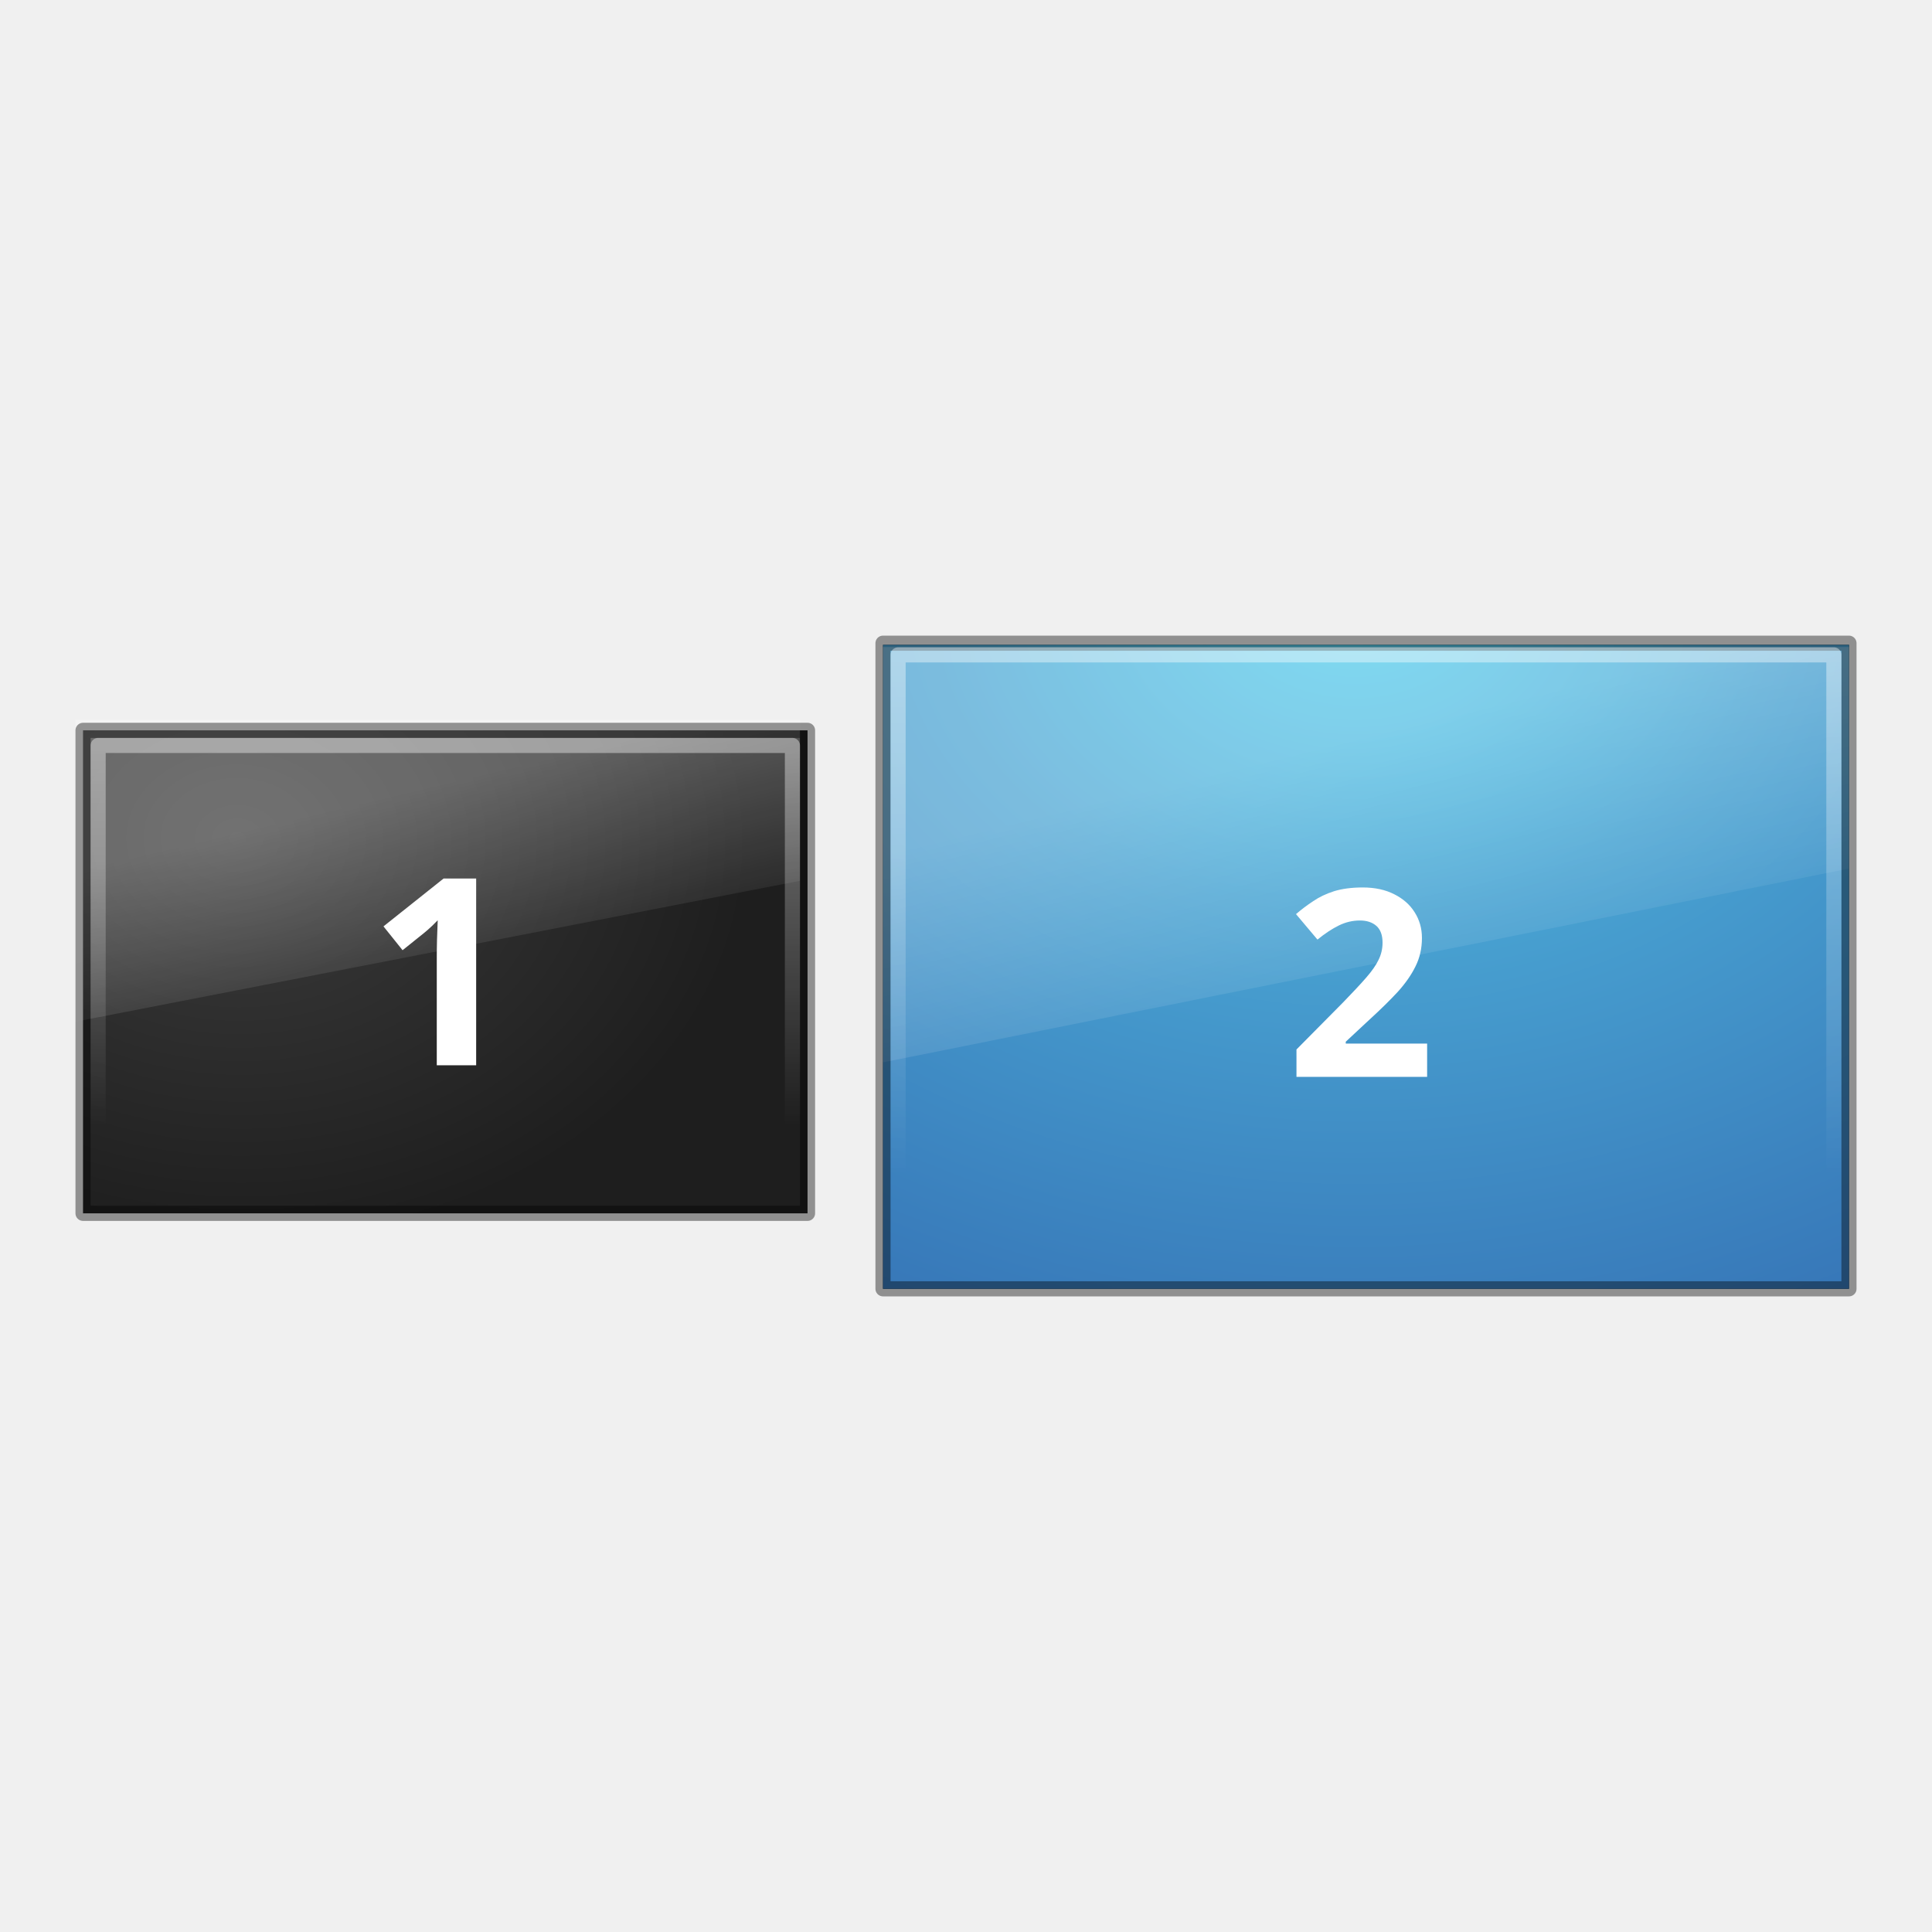
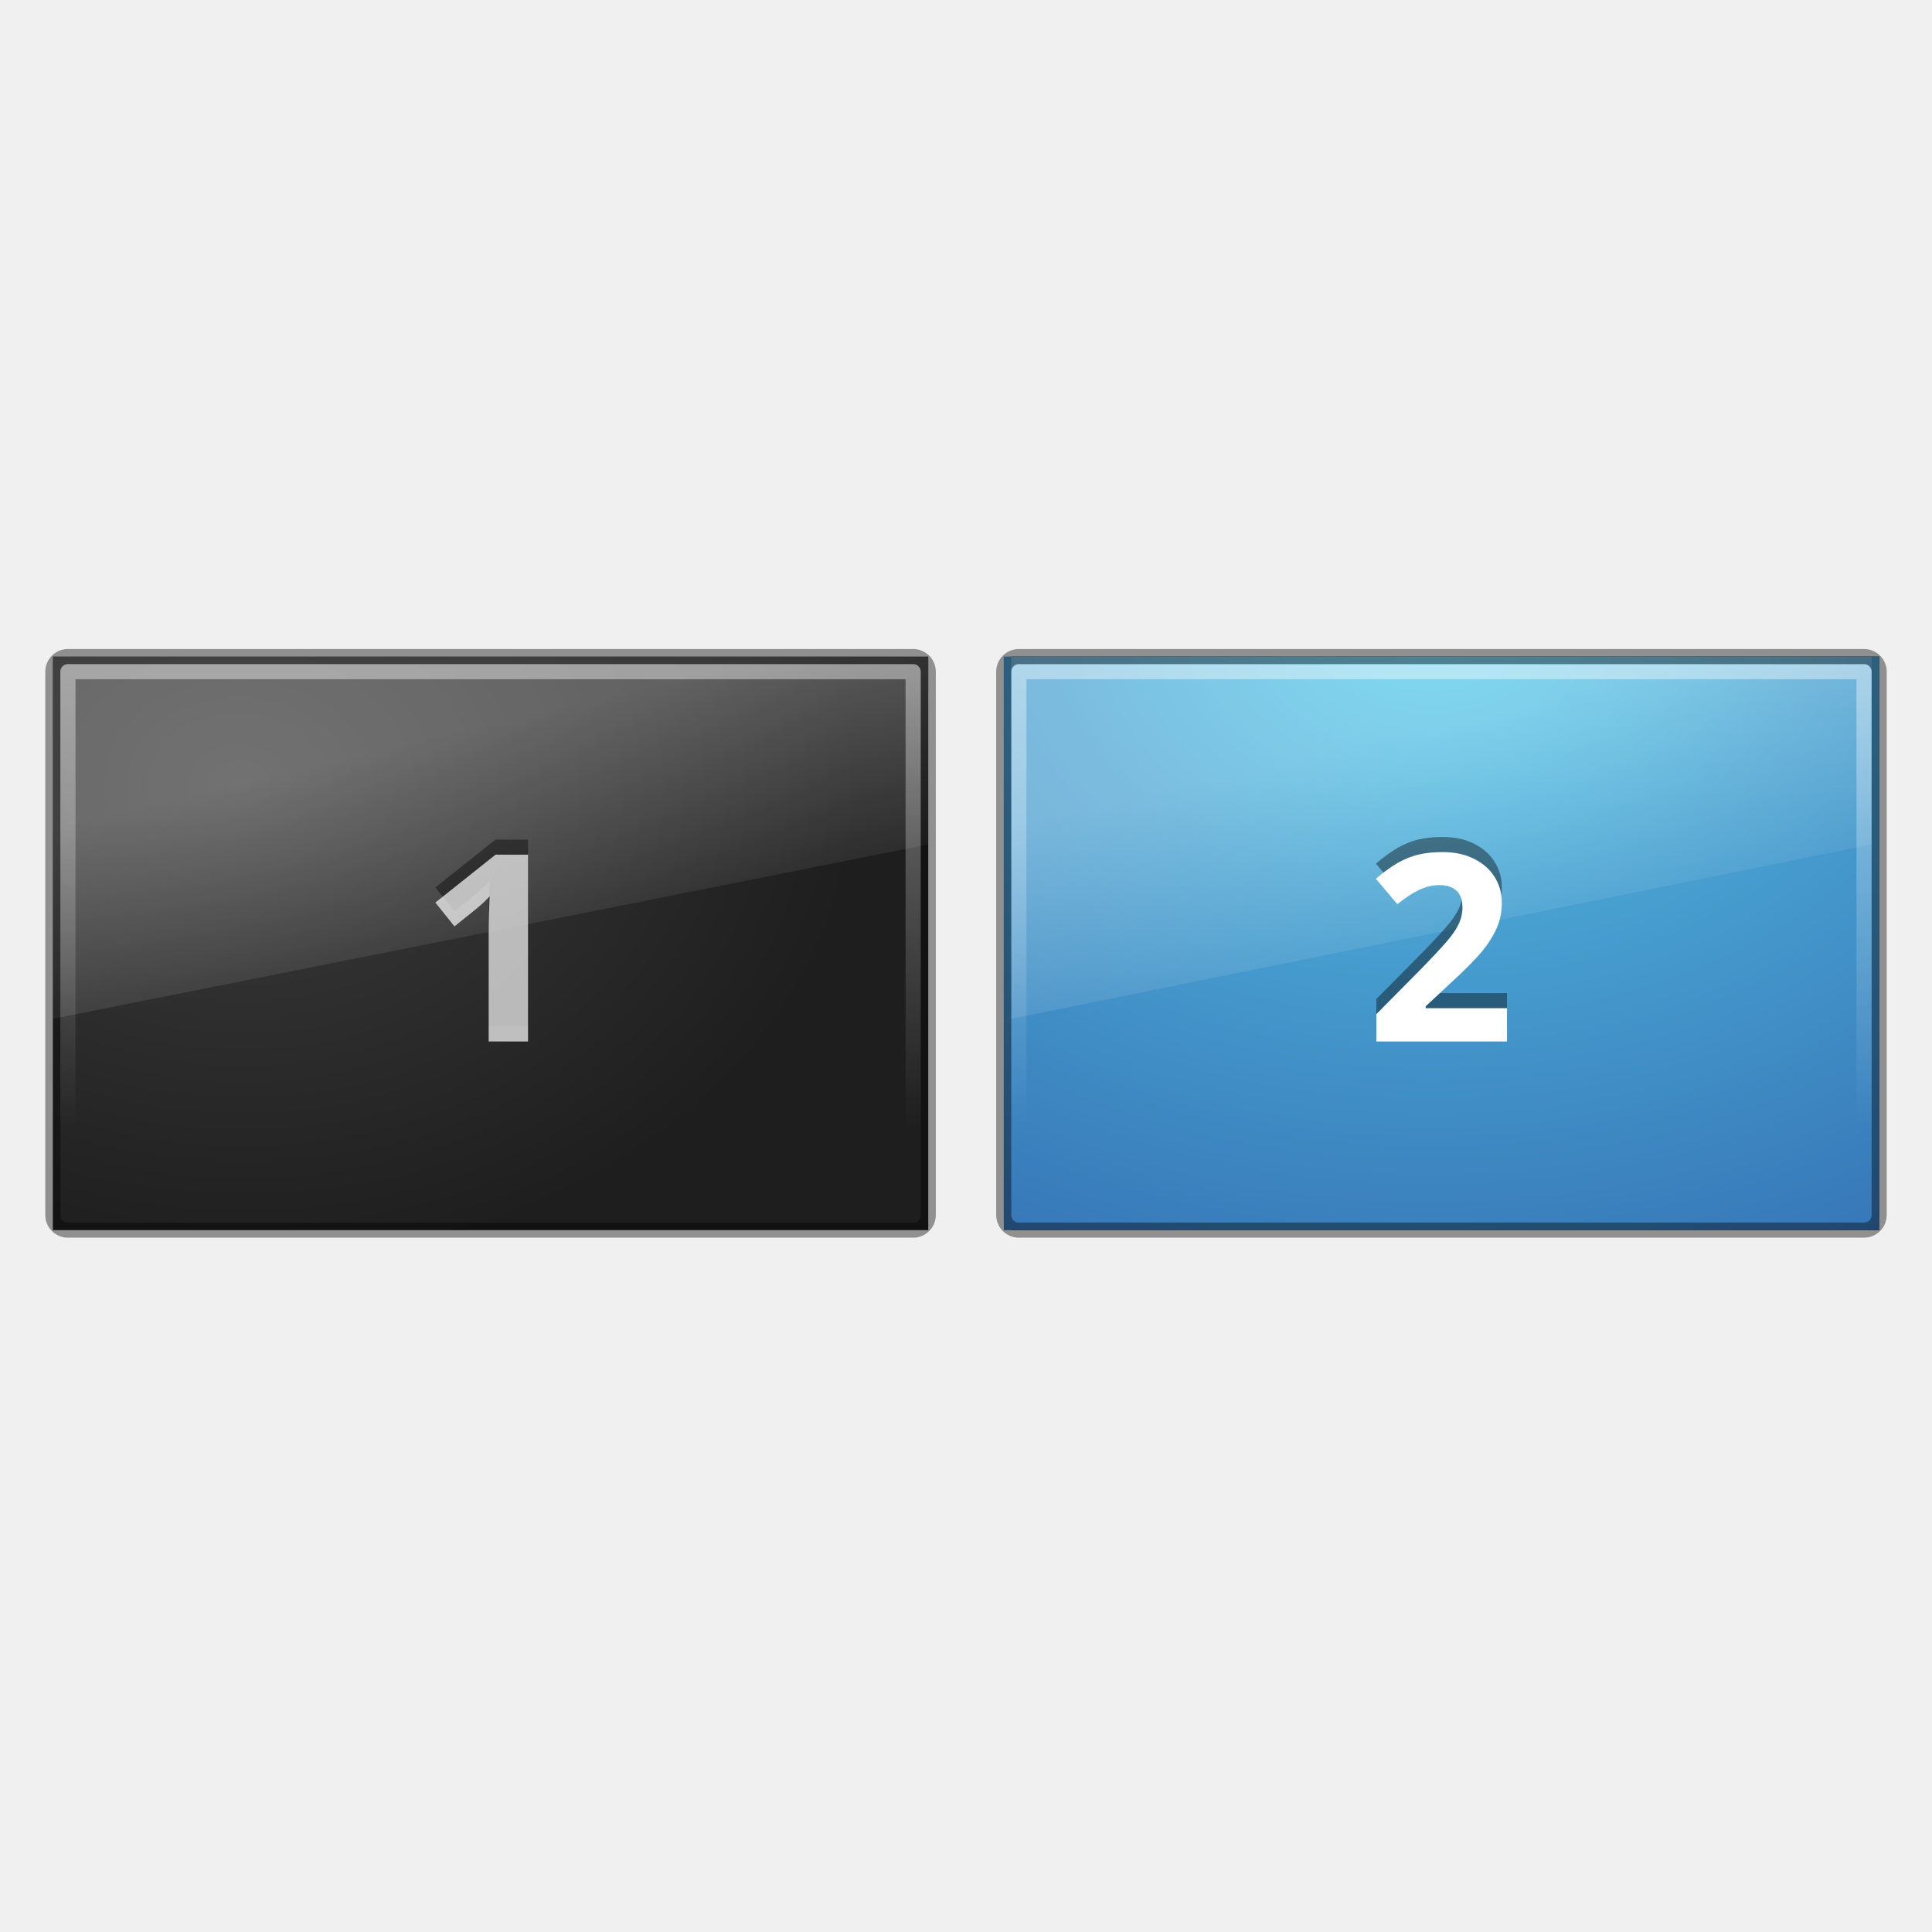
<svg xmlns="http://www.w3.org/2000/svg" xmlns:ns2="http://www.openswatchbook.org/uri/2009/osb" xmlns:xlink="http://www.w3.org/1999/xlink" version="1.0" width="128" height="128" id="svg2567">
  <defs id="defs2569">
    <linearGradient id="linearGradient1189">
      <stop style="stop-color:#ffffff;stop-opacity:1;" offset="0" id="stop1185" />
      <stop style="stop-color:#ffffff;stop-opacity:0;" offset="1" id="stop1187" />
    </linearGradient>
    <linearGradient id="linearGradient10691-1">
      <stop id="stop10693-3" style="stop-color:#000000;stop-opacity:1" offset="0" />
      <stop id="stop10695-1" style="stop-color:#000000;stop-opacity:0" offset="1" />
    </linearGradient>
    <radialGradient cx="6.703" cy="73.616" r="7.228" fx="6.703" fy="73.616" id="radialGradient3226" xlink:href="#linearGradient10691-1" gradientUnits="userSpaceOnUse" gradientTransform="matrix(4.150287,0,0,0.8737445,36.18182,50.04084)" />
    <linearGradient id="linearGradient3924">
      <stop id="stop3926" style="stop-color:#464646;stop-opacity:1" offset="0" />
      <stop id="stop3928" style="stop-color:#787878;stop-opacity:1" offset="0.101" />
      <stop id="stop3930" style="stop-color:#828282;stop-opacity:1" offset="0.561" />
      <stop id="stop3932" style="stop-color:#828282;stop-opacity:1" offset="0.645" />
      <stop id="stop3934" style="stop-color:#646464;stop-opacity:1" offset="1" />
    </linearGradient>
    <linearGradient x1="61.969" y1="35.054" x2="61.969" y2="43.378" id="linearGradient3223" xlink:href="#linearGradient3924" gradientUnits="userSpaceOnUse" gradientTransform="matrix(2.157986,0,0,2.060767,-69.7951,23.85751)" />
    <linearGradient id="linearGradient3912">
      <stop id="stop3914" style="stop-color:#787878;stop-opacity:1" offset="0" />
      <stop id="stop3916" style="stop-color:#b4b4b4;stop-opacity:1" offset="0.35" />
      <stop id="stop3918" style="stop-color:#c8c8c8;stop-opacity:1" offset="0.494" />
      <stop id="stop3920" style="stop-color:#e6e6e6;stop-opacity:1" offset="0.589" />
      <stop id="stop3922" style="stop-color:#8c8c8c;stop-opacity:1" offset="1" />
    </linearGradient>
    <linearGradient x1="361.106" y1="87.05" x2="361.106" y2="94.396" id="linearGradient3221" xlink:href="#linearGradient3912" gradientUnits="userSpaceOnUse" gradientTransform="matrix(2.150236,0,0,2.061063,-706.1462,-81.26781)" />
    <linearGradient id="linearGradient3342">
      <stop id="stop3344" style="stop-color:#ffffff;stop-opacity:0" offset="0" />
      <stop id="stop3346" style="stop-color:#ffffff;stop-opacity:1" offset="1" />
    </linearGradient>
    <linearGradient x1="15.574" y1="46.971" x2="23.578" y2="46.971" id="linearGradient3218" xlink:href="#linearGradient3342" gradientUnits="userSpaceOnUse" gradientTransform="matrix(3.128282,0,0,2.666666,-9.758885,-10.75601)" spreadMethod="reflect" />
    <linearGradient id="linearGradient3236">
      <stop id="stop3240" style="stop-color:#bebebe;stop-opacity:1" offset="0" />
      <stop id="stop3244" style="stop-color:#e6e6e6;stop-opacity:1" offset="1" />
    </linearGradient>
    <linearGradient x1="64" y1="98.145" x2="64" y2="9" id="linearGradient3234" xlink:href="#linearGradient3236" gradientUnits="userSpaceOnUse" gradientTransform="matrix(0.8079996,0,0,0.8068214,12.28802,16.83489)" />
    <linearGradient id="linearGradient6712">
      <stop id="stop6714" style="stop-color:#3c3c3c;stop-opacity:1" offset="0" />
      <stop id="stop6716" style="stop-color:#1e1e1e;stop-opacity:1" offset="1" />
    </linearGradient>
-     <radialGradient cx="12.244" cy="4.863" r="21" fx="12.244" fy="4.863" id="radialGradient3257" xlink:href="#linearGradient6712" gradientUnits="userSpaceOnUse" gradientTransform="matrix(1.619158,0.02284698,-0.01507559,1.277144,-4.013875,49.07185)" />
+     <radialGradient cx="12.244" cy="4.863" r="21" fx="12.244" fy="4.863" id="radialGradient3257" xlink:href="#linearGradient6712" gradientUnits="userSpaceOnUse" gradientTransform="matrix(1.619158,0.02284698,-0.01507559,1.277144,-1.013872,49.18364)" />
    <linearGradient id="linearGradient2867-449-88-871-390-598-476-591-434-148">
      <stop id="stop4627" style="stop-color:#51cfee;stop-opacity:1" offset="0" />
      <stop id="stop4629" style="stop-color:#49a3d2;stop-opacity:1" offset="0.262" />
      <stop id="stop4631" style="stop-color:#3470b4;stop-opacity:1" offset="0.705" />
      <stop id="stop4633" style="stop-color:#1b5699;stop-opacity:1" offset="1" />
    </linearGradient>
    <radialGradient cx="0.467" cy="-16.571" r="23" fx="0.467" fy="-16.571" id="radialGradient2545" xlink:href="#linearGradient2867-449-88-871-390-598-476-591-434-148" gradientUnits="userSpaceOnUse" gradientTransform="matrix(4.8436774e-7,3.725247,-4.178734,-1.1497155e-8,-101.7037,35.63699)" />
    <linearGradient id="linearGradient6592-2-7">
      <stop id="stop6594-0-2" style="stop-color:#ffffff;stop-opacity:0.275" offset="0" />
      <stop id="stop6596-2-5" style="stop-color:#ffffff;stop-opacity:0" offset="1" />
    </linearGradient>
-     <linearGradient x1="12.938" y1="8.438" x2="15.25" y2="19.812" id="linearGradient3254" xlink:href="#linearGradient6592-2-7" gradientUnits="userSpaceOnUse" gradientTransform="matrix(1.142857,0,0,1.333332,1.571425,43.68822)" />
+     <linearGradient x1="12.938" y1="8.438" x2="15.25" y2="19.812" id="linearGradient3254" xlink:href="#linearGradient6592-2-7" gradientUnits="userSpaceOnUse" gradientTransform="matrix(1.142857,0,0,1.333332,4.571429,44)" />
    <filter height="1.215" y="-0.108" width="1.173" x="-0.087" id="filter3198">
      <feGaussianBlur id="feGaussianBlur3200" stdDeviation="0.717" />
    </filter>
    <linearGradient id="linearGradient8589-4-3">
      <stop id="stop8591-7-2" style="stop-color:#fefefe;stop-opacity:1" offset="0" />
      <stop id="stop8593-2-4" style="stop-color:#cbcbcb;stop-opacity:1" offset="1" />
    </linearGradient>
    <linearGradient x1="32.892" y1="8.059" x2="36.358" y2="5.457" id="linearGradient2565" xlink:href="#linearGradient8589-4-3" gradientUnits="userSpaceOnUse" gradientTransform="matrix(3.754112,0,0,4.03579,-35.64712,9.910779)" />
    <linearGradient id="linearGradient4011">
      <stop offset="0" style="stop-color:#ffffff;stop-opacity:1" id="stop4013" />
      <stop offset="0.508" style="stop-color:#ffffff;stop-opacity:0.235" id="stop4015" />
      <stop offset="0.835" style="stop-color:#ffffff;stop-opacity:0.157" id="stop4017" />
      <stop offset="1" style="stop-color:#ffffff;stop-opacity:0.392" id="stop4019" />
    </linearGradient>
    <linearGradient id="linearGradient3820-7-2-1">
      <stop offset="0" style="stop-color:#3d3d3d;stop-opacity:1" id="stop3822-2-6-3" />
      <stop offset="0.5" style="stop-color:#686868;stop-opacity:0.498" id="stop3864-8-7-7" />
      <stop offset="1" style="stop-color:#686868;stop-opacity:0" id="stop3824-1-2-5" />
    </linearGradient>
    <linearGradient gradientTransform="matrix(1.054054,0,0,1.054054,-51.611,-2.727901)" gradientUnits="userSpaceOnUse" xlink:href="#linearGradient4011" id="linearGradient3012" y2="44.341" x2="71.204" y1="6.238" x1="71.204" />
    <radialGradient gradientTransform="matrix(0.2708338,0,0,0.08762273,-2.855072,25.18723)" gradientUnits="userSpaceOnUse" xlink:href="#linearGradient3820-7-2-1" id="radialGradient3018" fy="186.171" fx="99.157" r="62.769" cy="186.171" cx="99.157" />
    <linearGradient id="linearGradient27416-1-2-0-1">
      <stop offset="0" style="stop-color:#55c1ec;stop-opacity:1" id="stop27420-2-0-8-7" />
      <stop offset="1" style="stop-color:#3689e6;stop-opacity:1" id="stop27422-3-5-3-3" />
    </linearGradient>
    <linearGradient y2="55.053" x2="30.271" y1="10.029" x1="30.271" gradientTransform="matrix(0.6776488,0,0,1.233516,60.2151,-47.56919)" gradientUnits="userSpaceOnUse" id="linearGradient3066" xlink:href="#linearGradient27416-1-2-0-1" />
    <linearGradient id="linearGradient4806">
      <stop offset="0" style="stop-color:#ffffff;stop-opacity:1" id="stop4808" />
      <stop offset="0.424" style="stop-color:#ffffff;stop-opacity:0.235" id="stop4810" />
      <stop offset="0.821" style="stop-color:#ffffff;stop-opacity:0.157" id="stop4812" />
      <stop offset="1" style="stop-color:#ffffff;stop-opacity:0.392" id="stop4814" />
    </linearGradient>
    <linearGradient y2="40.496" x2="71.204" y1="15.369" x1="71.204" gradientTransform="matrix(2.326875,0,0,2.326875,-312.2159,-117.9115)" gradientUnits="userSpaceOnUse" id="linearGradient3293" xlink:href="#linearGradient4806" />
    <radialGradient r="62.769" fy="185.297" fx="99.189" cy="185.297" cx="99.189" gradientTransform="matrix(0.3823536,7.5555777e-8,-1.8372241e-8,0.1115198,-5.925427,36.33585)" gradientUnits="userSpaceOnUse" id="radialGradient3300" xlink:href="#linearGradient10691-1" />
    <radialGradient r="20" fy="8.45" fx="3.972" cy="8.45" cx="3.972" gradientTransform="matrix(0,3.595884,-3.804016,-9.7874431e-8,-112.128,-105.1333)" gradientUnits="userSpaceOnUse" id="radialGradient4145" xlink:href="#linearGradient4171" />
    <radialGradient r="62.769" fy="185.297" fx="99.189" cy="185.297" cx="99.189" gradientTransform="matrix(0.2549024,5.3967361e-8,-1.2248161e-8,0.07965545,6.716382,44.24067)" gradientUnits="userSpaceOnUse" id="radialGradient4192" xlink:href="#linearGradient10691-1" />
    <linearGradient id="linearGradient4171">
      <stop style="stop-color:#ffe16b;stop-opacity:1" offset="0" id="stop4173" />
      <stop style="stop-color:#f9c440;stop-opacity:1" offset="1" id="stop4175" />
    </linearGradient>
    <linearGradient x1="14.496" y1="20.579" x2="14.653" y2="56.784" id="linearGradient3101" xlink:href="#linearGradient3117" gradientUnits="userSpaceOnUse" gradientTransform="matrix(1.407147,0,-0.00612526,1.464208,24.12232,-144.4114)" />
    <linearGradient id="linearGradient3117">
      <stop id="stop3119" style="stop-color:#ffffff;stop-opacity:1" offset="0" />
      <stop id="stop3121" style="stop-color:#ffffff;stop-opacity:0.235" offset="0.569" />
      <stop id="stop3123" style="stop-color:#ffffff;stop-opacity:0.157" offset="0.933" />
      <stop id="stop3125" style="stop-color:#ffffff;stop-opacity:0.392" offset="1" />
    </linearGradient>
    <radialGradient cx="605.714" cy="486.648" r="117.143" fx="605.714" fy="486.648" id="radialGradient3109" xlink:href="#linearGradient10691-1" gradientUnits="userSpaceOnUse" gradientTransform="matrix(0.03212956,0,0,0.02058823,50.03036,-69.82824)" />
    <radialGradient cx="605.714" cy="486.648" r="117.143" fx="605.714" fy="486.648" id="radialGradient3112" xlink:href="#linearGradient10691-1" gradientUnits="userSpaceOnUse" gradientTransform="matrix(-0.03212956,0,0,0.02058823,36.75679,-69.82824)" />
    <linearGradient id="linearGradient5048">
      <stop id="stop5050" style="stop-color:#000000;stop-opacity:0" offset="0" />
      <stop id="stop5056" style="stop-color:#000000;stop-opacity:1" offset="0.5" />
      <stop id="stop5052" style="stop-color:#000000;stop-opacity:0" offset="1" />
    </linearGradient>
    <linearGradient x1="302.857" y1="366.648" x2="302.857" y2="609.505" id="linearGradient4055" xlink:href="#linearGradient5048" gradientUnits="userSpaceOnUse" gradientTransform="matrix(0.1076923,0,0,0.02058823,4.470495,-69.82824)" />
    <linearGradient xlink:href="#linearGradient4171" id="linearGradient4177" x1="34.678" y1="3.68" x2="34.678" y2="59.191" gradientUnits="userSpaceOnUse" gradientTransform="translate(11.39358,-119.2797)" />
-     <radialGradient xlink:href="#linearGradient6712" id="radialGradient934" gradientUnits="userSpaceOnUse" gradientTransform="matrix(2.158878,0.03046264,-0.02010079,1.702859,45.81448,39.7452)" cx="12.244" cy="4.863" fx="12.244" fy="4.863" r="21" />
-     <radialGradient xlink:href="#linearGradient2867-449-88-871-390-598-476-591-434-148" id="radialGradient936" gradientUnits="userSpaceOnUse" gradientTransform="matrix(2.7863544e-7,3.469868,-4.670793,0,13.04452,36.1843)" cx="-0.061" cy="-16.428" fx="-0.061" fy="-16.428" r="23" />
-     <linearGradient xlink:href="#linearGradient6592-2-7" id="linearGradient938" gradientUnits="userSpaceOnUse" gradientTransform="matrix(1.52381,0,0,1.834665,53.92963,33.47493)" x1="12.938" y1="8.438" x2="15.25" y2="19.812" />
    <linearGradient x1="12.938" y1="8.438" x2="15.25" y2="19.812" id="linearGradient3254-3" xlink:href="#linearGradient6592-2-7" gradientUnits="userSpaceOnUse" gradientTransform="matrix(2.380953,0,0,2.866665,81.16223,80.07797)" />
    <radialGradient cx="2.608" cy="-16.639" r="23" fx="2.608" fy="-16.639" id="radialGradient2545-5" xlink:href="#linearGradient2867-449-88-871-390-598-476-591-434-148" gradientUnits="userSpaceOnUse" gradientTransform="matrix(1.9324051e-7,3.008581,-4.79993,1.3591293e-7,58.44117,91.41252)" />
    <radialGradient cx="12.244" cy="4.863" r="21" fx="12.244" fy="4.863" id="radialGradient3257-9" xlink:href="#linearGradient6712" gradientUnits="userSpaceOnUse" gradientTransform="matrix(2.968457,0.04212412,-0.02763858,2.354734,76.86103,94.94039)" />
    <linearGradient id="linearGradient971">
      <stop id="stop963" style="stop-color:#ffffff;stop-opacity:1" offset="0" />
      <stop id="stop965" style="stop-color:#ffffff;stop-opacity:0.235" offset="0.52" />
      <stop id="stop967" style="stop-color:#ffffff;stop-opacity:0.157" offset="0.52" />
      <stop id="stop969" style="stop-color:#ffffff;stop-opacity:0.392" offset="1" />
    </linearGradient>
    <radialGradient xlink:href="#linearGradient10691-1" id="radialGradient4354" gradientUnits="userSpaceOnUse" gradientTransform="matrix(2.604651,0,0,0.3720562,15.26846,184.2354)" cx="11.25" cy="19.031" fx="11.25" fy="19.031" r="8.062" />
    <linearGradient id="linearGradient1353">
      <stop id="stop1349" offset="0" style="stop-color:#d1ff82;stop-opacity:1" />
      <stop id="stop1351" offset="1" style="stop-color:#68b723;stop-opacity:1" />
    </linearGradient>
    <linearGradient id="linearGradient897">
      <stop offset="0" style="stop-color:#ffffff;stop-opacity:1" id="stop889" />
      <stop offset="0" style="stop-color:#ffffff;stop-opacity:0.235" id="stop891" />
      <stop offset="1" style="stop-color:#ffffff;stop-opacity:0.157" id="stop893" />
      <stop offset="1" style="stop-color:#ffffff;stop-opacity:0.392" id="stop895" />
    </linearGradient>
    <linearGradient ns2:paint="solid" id="linearGradient4526">
      <stop id="stop4528" offset="0" style="stop-color:#ffffff;stop-opacity:1;" />
    </linearGradient>
    <linearGradient y2="28.992" x2="34.883" y1="22.992" x1="34.883" gradientTransform="matrix(-1.004639,0,0,1,85.61481,36.32393)" gradientUnits="userSpaceOnUse" id="linearGradient2606-5" xlink:href="#linearGradient897" />
    <linearGradient gradientTransform="matrix(0,1,1,0,34.57074,38.31604)" gradientUnits="userSpaceOnUse" y2="22.595" x2="43.601" y1="22.595" x1="4.715" id="linearGradient848-9" xlink:href="#linearGradient1353" />
    <linearGradient y2="37.992" x2="34.883" y1="12.992" x1="34.883" gradientTransform="matrix(-1.004639,0,0,1,85.61481,36.32393)" gradientUnits="userSpaceOnUse" id="linearGradient2606-6-2" xlink:href="#linearGradient971" />
-     <linearGradient xlink:href="#linearGradient1189" id="linearGradient1191" x1="105.439" y1="39.798" x2="105.439" y2="73.941" gradientUnits="userSpaceOnUse" />
-     <linearGradient xlink:href="#linearGradient1189" id="linearGradient1195" gradientUnits="userSpaceOnUse" x1="105.439" y1="39.798" x2="105.439" y2="73.941" gradientTransform="matrix(0.7419267,0,0,0.7316934,-37.6433,20.48661)" />
+     <radialGradient cx="0.467" cy="-16.571" r="23" fx="0.467" fy="-16.571" id="radialGradient2545-3" xlink:href="#linearGradient2867-449-88-871-390-598-476-591-434-148" gradientUnits="userSpaceOnUse" gradientTransform="matrix(4.8436774e-7,3.725247,-4.178734,-1.1497155e-8,-36.70481,45.63805)" />
+     <radialGradient xlink:href="#linearGradient6712" id="radialGradient1009" gradientUnits="userSpaceOnUse" gradientTransform="matrix(1.956483,0.02713079,-0.01821634,1.516609,-7.997218,44.31309)" cx="12.244" cy="4.863" fx="12.244" fy="4.863" r="21" />
+     <linearGradient xlink:href="#linearGradient6592-2-7" id="linearGradient1013" gradientUnits="userSpaceOnUse" gradientTransform="matrix(1.424792,0,0,1.659258,-1.695013,37.63334)" x1="12.938" y1="8.438" x2="15.25" y2="19.812" />
+     <linearGradient xlink:href="#linearGradient1189" id="linearGradient1015" gradientUnits="userSpaceOnUse" gradientTransform="matrix(0.903207,0,0,0.8780424,-49.23975,9.817454)" x1="105.439" y1="39.798" x2="105.439" y2="73.941" />
+     <radialGradient xlink:href="#linearGradient6712" id="radialGradient1048" gradientUnits="userSpaceOnUse" gradientTransform="matrix(1.939617,0.02713079,-0.0180593,1.516609,55.6019,44.31309)" cx="12.244" cy="4.863" fx="12.244" fy="4.863" r="21" />
+     <radialGradient xlink:href="#linearGradient2867-449-88-871-390-598-476-591-434-148" id="radialGradient1050" gradientUnits="userSpaceOnUse" gradientTransform="matrix(2.5251333e-7,3.090351,-4.232906,0,25.30501,41.14166)" cx="-0.061" cy="-16.428" fx="-0.061" fy="-16.428" r="23" />
+     <linearGradient xlink:href="#linearGradient6592-2-7" id="linearGradient1052" gradientUnits="userSpaceOnUse" gradientTransform="matrix(1.400227,0,0,1.659258,61.89456,37.63334)" x1="12.938" y1="8.438" x2="15.25" y2="19.812" />
+     <linearGradient xlink:href="#linearGradient1189" id="linearGradient1054" gradientUnits="userSpaceOnUse" gradientTransform="matrix(0.903207,0,0,0.8780424,13.76025,9.817454)" x1="105.439" y1="39.798" x2="105.439" y2="73.941" />
  </defs>
-   <rect style="display:inline;fill:url(#radialGradient3257);fill-opacity:1;fill-rule:evenodd;stroke:none;stroke-width:1;enable-background:new" id="rect2716" y="48.387" x="5.501" height="32" width="48" />
-   <path style="fill:url(#linearGradient3254);fill-opacity:1;stroke:none;stroke-width:1" id="rect6588" d="M 5,47.688 H 53 V 58.355 L 5,67.688 Z" />
-   <path d="m 5.501,48.387 c 9.39,0 48,0 48,0 v 32 H 5.501 Z" id="path916" style="display:inline;overflow:visible;visibility:visible;opacity:0.4;fill:none;fill-opacity:1;fill-rule:evenodd;stroke:#000000;stroke-width:1.002;stroke-linecap:round;stroke-linejoin:round;stroke-miterlimit:4;stroke-dasharray:none;stroke-dashoffset:0;stroke-opacity:1;marker:none;marker-start:none;marker-mid:none;marker-end:none;enable-background:accumulate" />
-   <g id="g1215" transform="translate(-3.2e-6,3.888216)">
-     <rect style="display:inline;fill:url(#radialGradient934);fill-opacity:1;fill-rule:evenodd;stroke:none;stroke-width:1;enable-background:new" id="rect924" y="38.832" x="58.501" height="42.667" width="64" />
-     <path style="display:inline;overflow:visible;visibility:visible;fill:url(#radialGradient936);fill-opacity:1;fill-rule:evenodd;stroke:none;stroke-width:1.002;stroke-linecap:round;stroke-linejoin:round;stroke-miterlimit:4;stroke-dasharray:none;stroke-dashoffset:0;stroke-opacity:1;marker:none;marker-start:none;marker-mid:none;marker-end:none;enable-background:accumulate" id="path926" d="m 58.501,38.832 c 12.519,0 64,0 64,0 V 81.499 H 58.501 Z" />
-     <path style="fill:url(#linearGradient938);fill-opacity:1;stroke:none;stroke-width:1" id="path928" d="M 58.501,38.979 H 122.501 V 53.656 L 58.501,66.499 Z" />
-     <path d="m 58.501,38.725 c 12.519,0 63.998,0 63.998,0 V 81.499 H 58.501 Z" id="path930" style="display:inline;overflow:visible;visibility:visible;opacity:0.4;fill:none;fill-opacity:1;fill-rule:evenodd;stroke:#000000;stroke-width:1.002;stroke-linecap:round;stroke-linejoin:round;stroke-miterlimit:4;stroke-dasharray:none;stroke-dashoffset:0;stroke-opacity:1;marker:none;marker-start:none;marker-mid:none;marker-end:none;enable-background:accumulate" />
-     <path style="display:inline;overflow:visible;visibility:visible;opacity:0.4;fill:none;fill-opacity:1;fill-rule:evenodd;stroke:url(#linearGradient1191);stroke-width:1.002;stroke-linecap:round;stroke-linejoin:round;stroke-miterlimit:4;stroke-dasharray:none;stroke-dashoffset:0;stroke-opacity:1;marker:none;marker-start:none;marker-mid:none;marker-end:none;enable-background:accumulate" id="path1183" d="m 59.501,39.501 c 12.128,0 61.998,0 61.998,0 V 80.499 H 59.501 Z" />
-   </g>
-   <path style="display:inline;overflow:visible;visibility:visible;opacity:0.4;fill:none;fill-opacity:1;fill-rule:evenodd;stroke:url(#linearGradient1195);stroke-width:1.002;stroke-linecap:round;stroke-linejoin:round;stroke-miterlimit:4;stroke-dasharray:none;stroke-dashoffset:0;stroke-opacity:1;marker:none;marker-start:none;marker-mid:none;marker-end:none;enable-background:accumulate" id="path1193" d="m 6.502,49.389 c 8.998,0 45.998,0 45.998,0 V 79.387 H 6.502 Z" />
-   <text xml:space="preserve" style="font-style:normal;font-weight:normal;font-size:40px;line-height:125%;font-family:sans-serif;letter-spacing:0px;word-spacing:0px;fill:#000000;fill-opacity:1;stroke:none;stroke-width:1px;stroke-linecap:butt;stroke-linejoin:miter;stroke-opacity:1" x="24.389" y="70.575" id="text1219">
-     <tspan id="tspan1217" x="24.389" y="70.575" style="font-style:normal;font-variant:normal;font-weight:bold;font-stretch:normal;font-size:17.333px;font-family:'Noto Sans';-inkscape-font-specification:'Noto Sans Bold';fill:#ffffff;fill-opacity:1">1</tspan>
+   <rect style="display:inline;fill:url(#radialGradient1009);fill-opacity:1;fill-rule:evenodd;stroke:none;stroke-width:1;enable-background:new" id="rect1001" y="43.5" x="3.5" height="38" width="58" />
+   <path style="fill:url(#linearGradient1013);fill-opacity:1;stroke:none;stroke-width:1" id="path1005" d="M 3.5,43.5 H 61.5 V 55.944 L 3.5,67.5 Z" />
+   <text id="text1217" y="68" x="27.827" style="font-style:normal;font-weight:normal;font-size:40px;line-height:125%;font-family:sans-serif;letter-spacing:0px;word-spacing:0px;opacity:0.4;fill:#000000;fill-opacity:1;stroke:none;stroke-width:1px;stroke-linecap:butt;stroke-linejoin:miter;stroke-opacity:1" xml:space="preserve">
+     <tspan style="font-style:normal;font-variant:normal;font-weight:bold;font-stretch:normal;font-size:17.333px;font-family:'Noto Sans';-inkscape-font-specification:'Noto Sans Bold';fill:#000000;fill-opacity:1" y="68" x="27.827" id="tspan1215">1</tspan>
  </text>
-   <text id="text1223" y="71.347" x="85.208" style="font-style:normal;font-weight:normal;font-size:40px;line-height:125%;font-family:sans-serif;letter-spacing:0px;word-spacing:0px;fill:#000000;fill-opacity:1;stroke:none;stroke-width:1px;stroke-linecap:butt;stroke-linejoin:miter;stroke-opacity:1" xml:space="preserve">
-     <tspan style="font-style:normal;font-variant:normal;font-weight:bold;font-stretch:normal;font-size:17.333px;font-family:'Noto Sans';-inkscape-font-specification:'Noto Sans Bold';fill:#ffffff;fill-opacity:1" y="71.347" x="85.208" id="tspan1221">2</tspan>
+   <text xml:space="preserve" style="font-style:normal;font-weight:normal;font-size:40px;line-height:125%;font-family:sans-serif;letter-spacing:0px;word-spacing:0px;opacity:0.7;fill:#000000;fill-opacity:1;stroke:none;stroke-width:1px;stroke-linecap:butt;stroke-linejoin:miter;stroke-opacity:1" x="27.827" y="69" id="text1219">
+     <tspan id="tspan1217" x="27.827" y="69" style="font-style:normal;font-variant:normal;font-weight:bold;font-stretch:normal;font-size:17.333px;font-family:'Noto Sans';-inkscape-font-specification:'Noto Sans Bold';fill:#ffffff;fill-opacity:1">1</tspan>
  </text>
+   <rect width="57.5" height="38" x="67" y="43.5" id="rect1036" style="display:inline;fill:url(#radialGradient1048);fill-opacity:1;fill-rule:evenodd;stroke:none;stroke-width:1;enable-background:new" />
+   <path d="m 66.5,43.5 c 11.346,0 58,0 58,0 v 38 H 66.5 Z" id="path1038" style="display:inline;overflow:visible;visibility:visible;fill:url(#radialGradient1050);fill-opacity:1;fill-rule:evenodd;stroke:none;stroke-width:1.002;stroke-linecap:round;stroke-linejoin:round;stroke-miterlimit:4;stroke-dasharray:none;stroke-dashoffset:0;stroke-opacity:1;marker:none;marker-start:none;marker-mid:none;marker-end:none;enable-background:accumulate" />
+   <path d="m 67,43.5 h 57 V 55.944 L 67,67.5 Z" id="path1040" style="fill:url(#linearGradient1052);fill-opacity:1;stroke:none;stroke-width:1" />
+   <text xml:space="preserve" style="font-style:normal;font-weight:normal;font-size:40px;line-height:125%;font-family:sans-serif;letter-spacing:0px;word-spacing:0px;opacity:0.4;fill:#000000;fill-opacity:1;stroke:none;stroke-width:1px;stroke-linecap:butt;stroke-linejoin:miter;stroke-opacity:1" x="90.499" y="68" id="text1221">
+     <tspan id="tspan1219" x="90.499" y="68" style="font-style:normal;font-variant:normal;font-weight:bold;font-stretch:normal;font-size:17.333px;font-family:'Noto Sans';-inkscape-font-specification:'Noto Sans Bold';fill:#000000;fill-opacity:1">2</tspan>
+   </text>
+   <path d="M 67.501,44.501 H 123.499 V 80.499 H 67.501 Z" id="path1042" style="display:inline;overflow:visible;visibility:visible;opacity:0.4;fill:none;fill-opacity:1;fill-rule:evenodd;stroke:url(#linearGradient1054);stroke-width:1.002;stroke-linecap:round;stroke-linejoin:round;stroke-miterlimit:4;stroke-dasharray:none;stroke-dashoffset:0;stroke-opacity:1;marker:none;marker-start:none;marker-mid:none;marker-end:none;enable-background:accumulate" />
+   <text id="text1046" y="69" x="90.499" style="font-style:normal;font-weight:normal;font-size:40px;line-height:125%;font-family:sans-serif;letter-spacing:0px;word-spacing:0px;fill:#000000;fill-opacity:1;stroke:none;stroke-width:1px;stroke-linecap:butt;stroke-linejoin:miter;stroke-opacity:1" xml:space="preserve">
+     <tspan style="font-style:normal;font-variant:normal;font-weight:bold;font-stretch:normal;font-size:17.333px;font-family:'Noto Sans';-inkscape-font-specification:'Noto Sans Bold';fill:#ffffff;fill-opacity:1" y="69" x="90.499" id="tspan1044">2</tspan>
+   </text>
+   <rect style="opacity:0.4;fill:none;fill-opacity:1;fill-rule:nonzero;stroke:#000000;stroke-width:1;stroke-linejoin:bevel;stroke-miterlimit:4;stroke-dasharray:none;stroke-dashoffset:0;stroke-opacity:1" id="rect1056" width="58" height="38" x="3.5" y="43.5" ry="1" />
+   <path style="display:inline;overflow:visible;visibility:visible;opacity:0.4;fill:none;fill-opacity:1;fill-rule:evenodd;stroke:url(#linearGradient1015);stroke-width:1.002;stroke-linecap:round;stroke-linejoin:round;stroke-miterlimit:4;stroke-dasharray:none;stroke-dashoffset:0;stroke-opacity:1;marker:none;marker-start:none;marker-mid:none;marker-end:none;enable-background:accumulate" id="path1007" d="M 4.501,44.501 H 60.499 V 80.499 H 4.501 Z" />
+   <rect ry="1" y="43.5" x="66.5" height="38" width="58" id="rect1378" style="opacity:0.4;fill:none;fill-opacity:1;fill-rule:nonzero;stroke:#000000;stroke-width:1;stroke-linejoin:bevel;stroke-miterlimit:4;stroke-dasharray:none;stroke-dashoffset:0;stroke-opacity:1" />
</svg>
